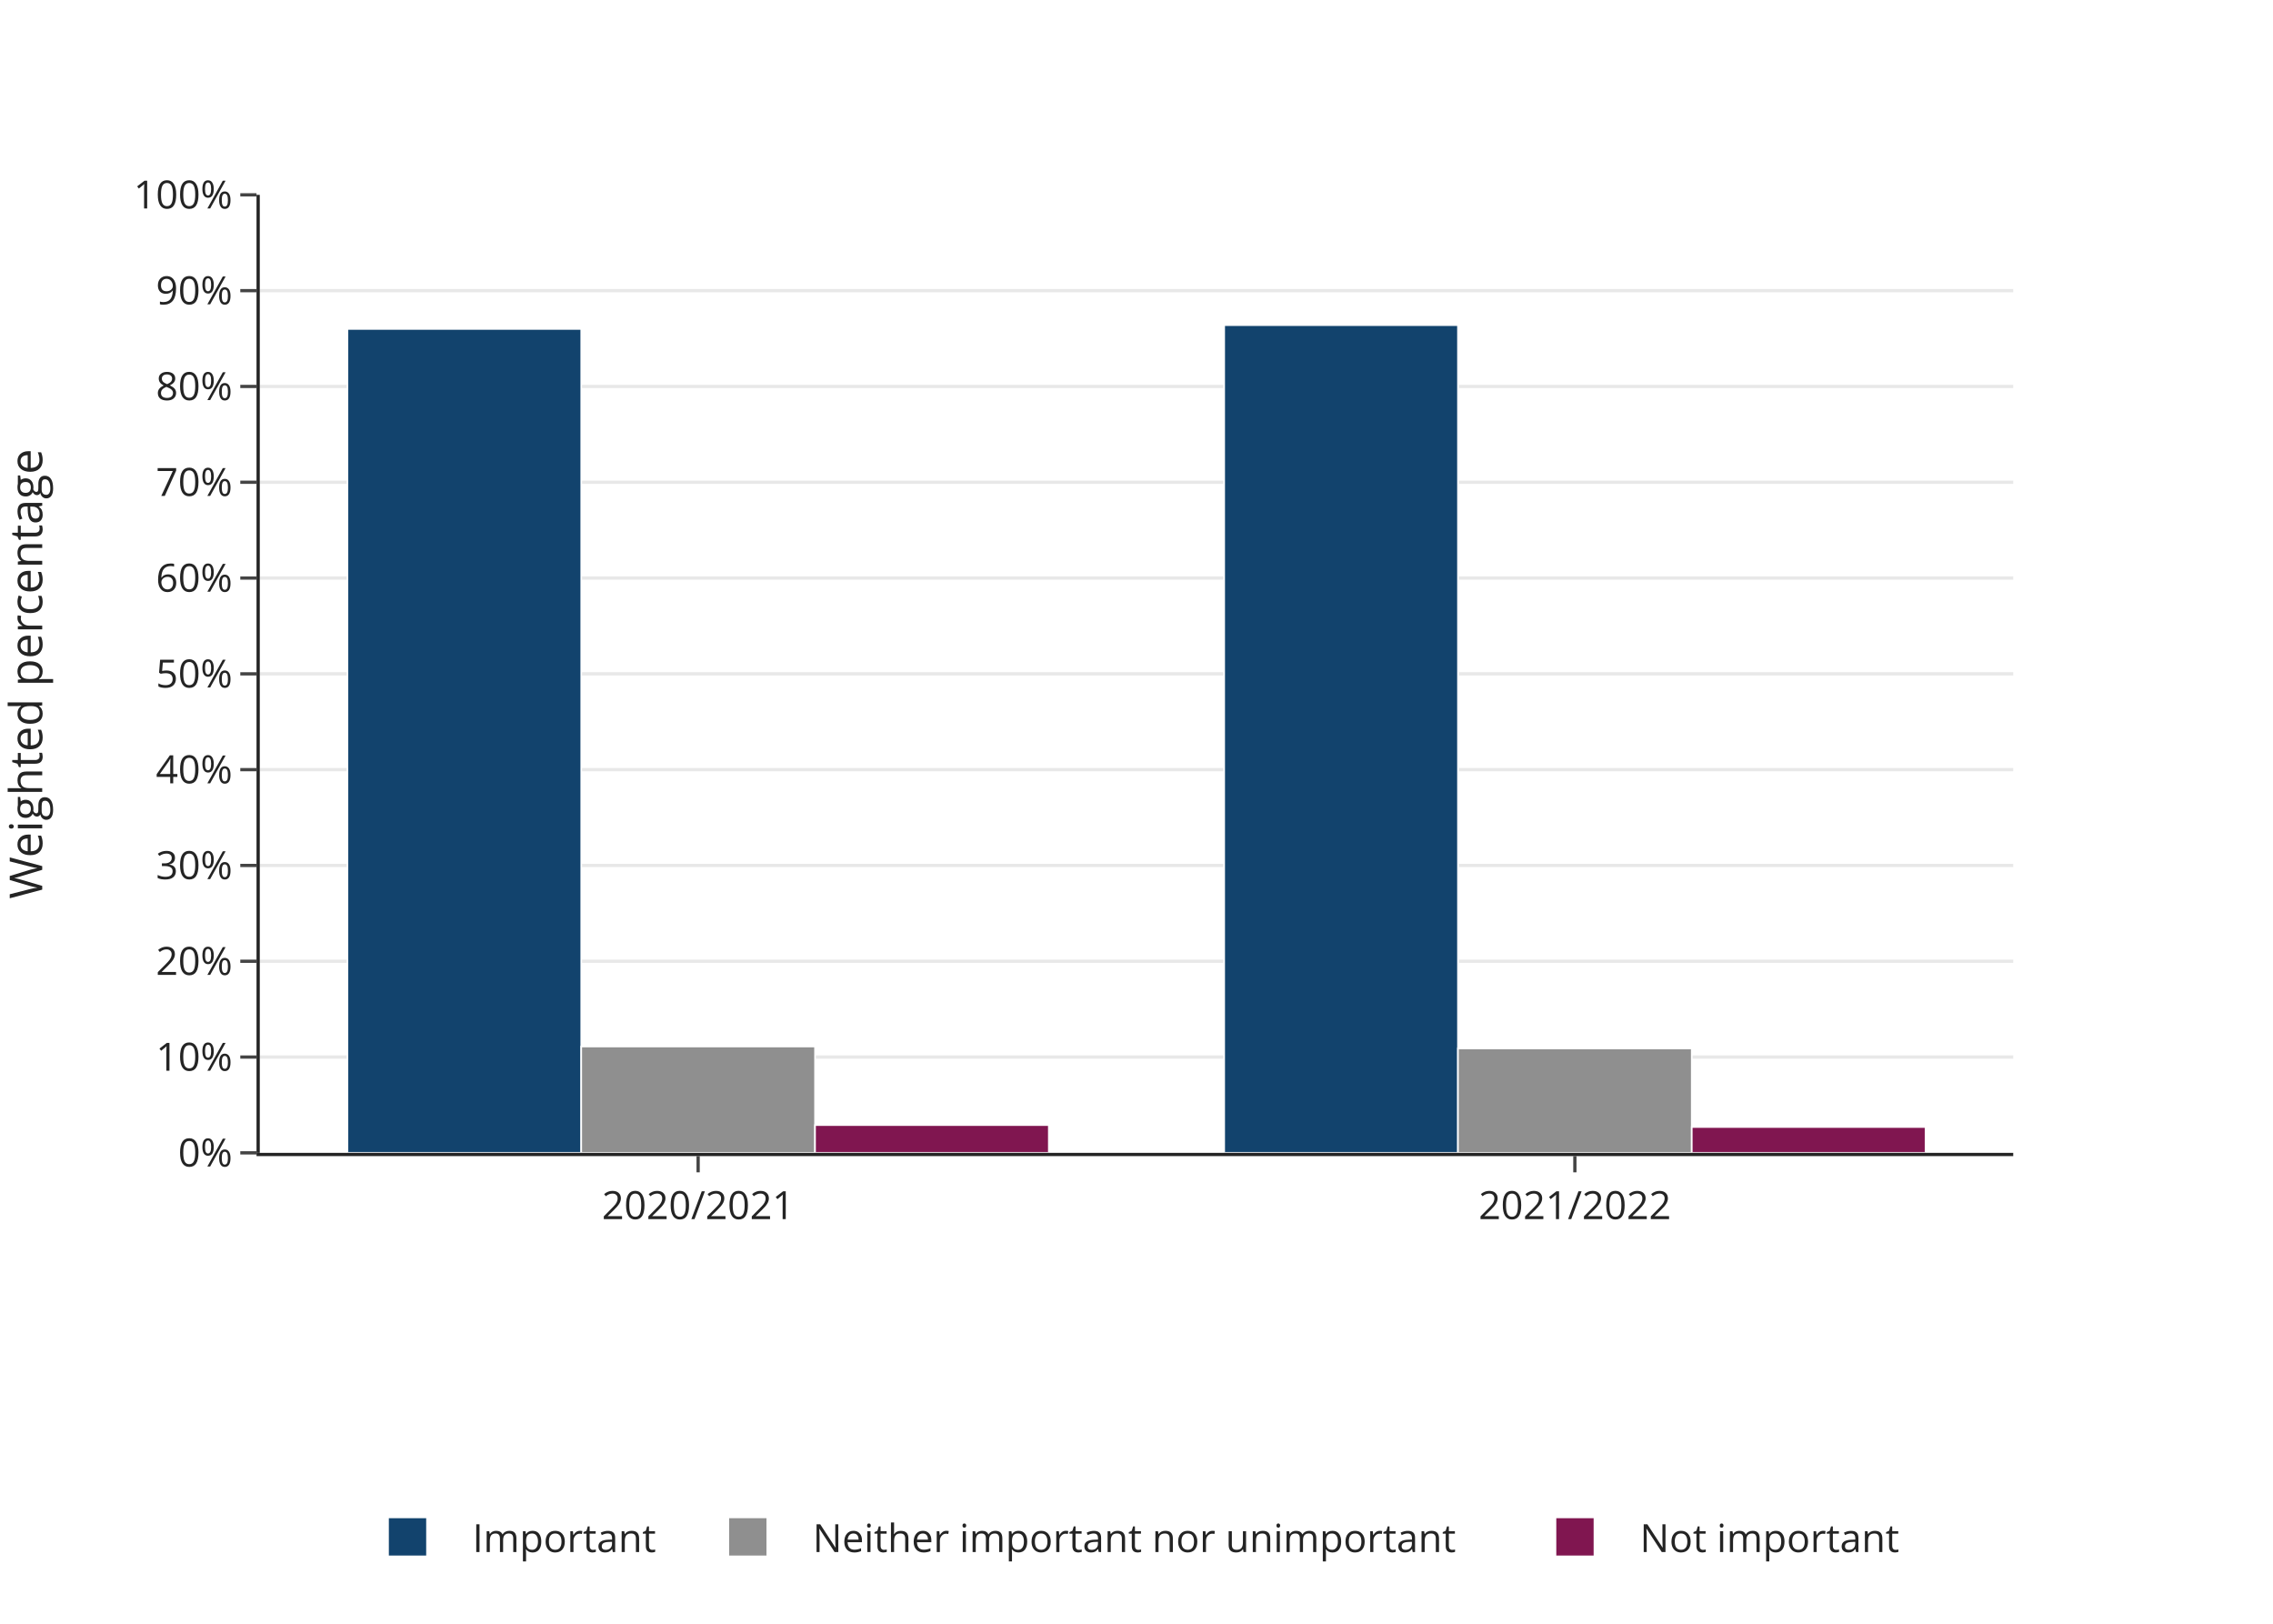
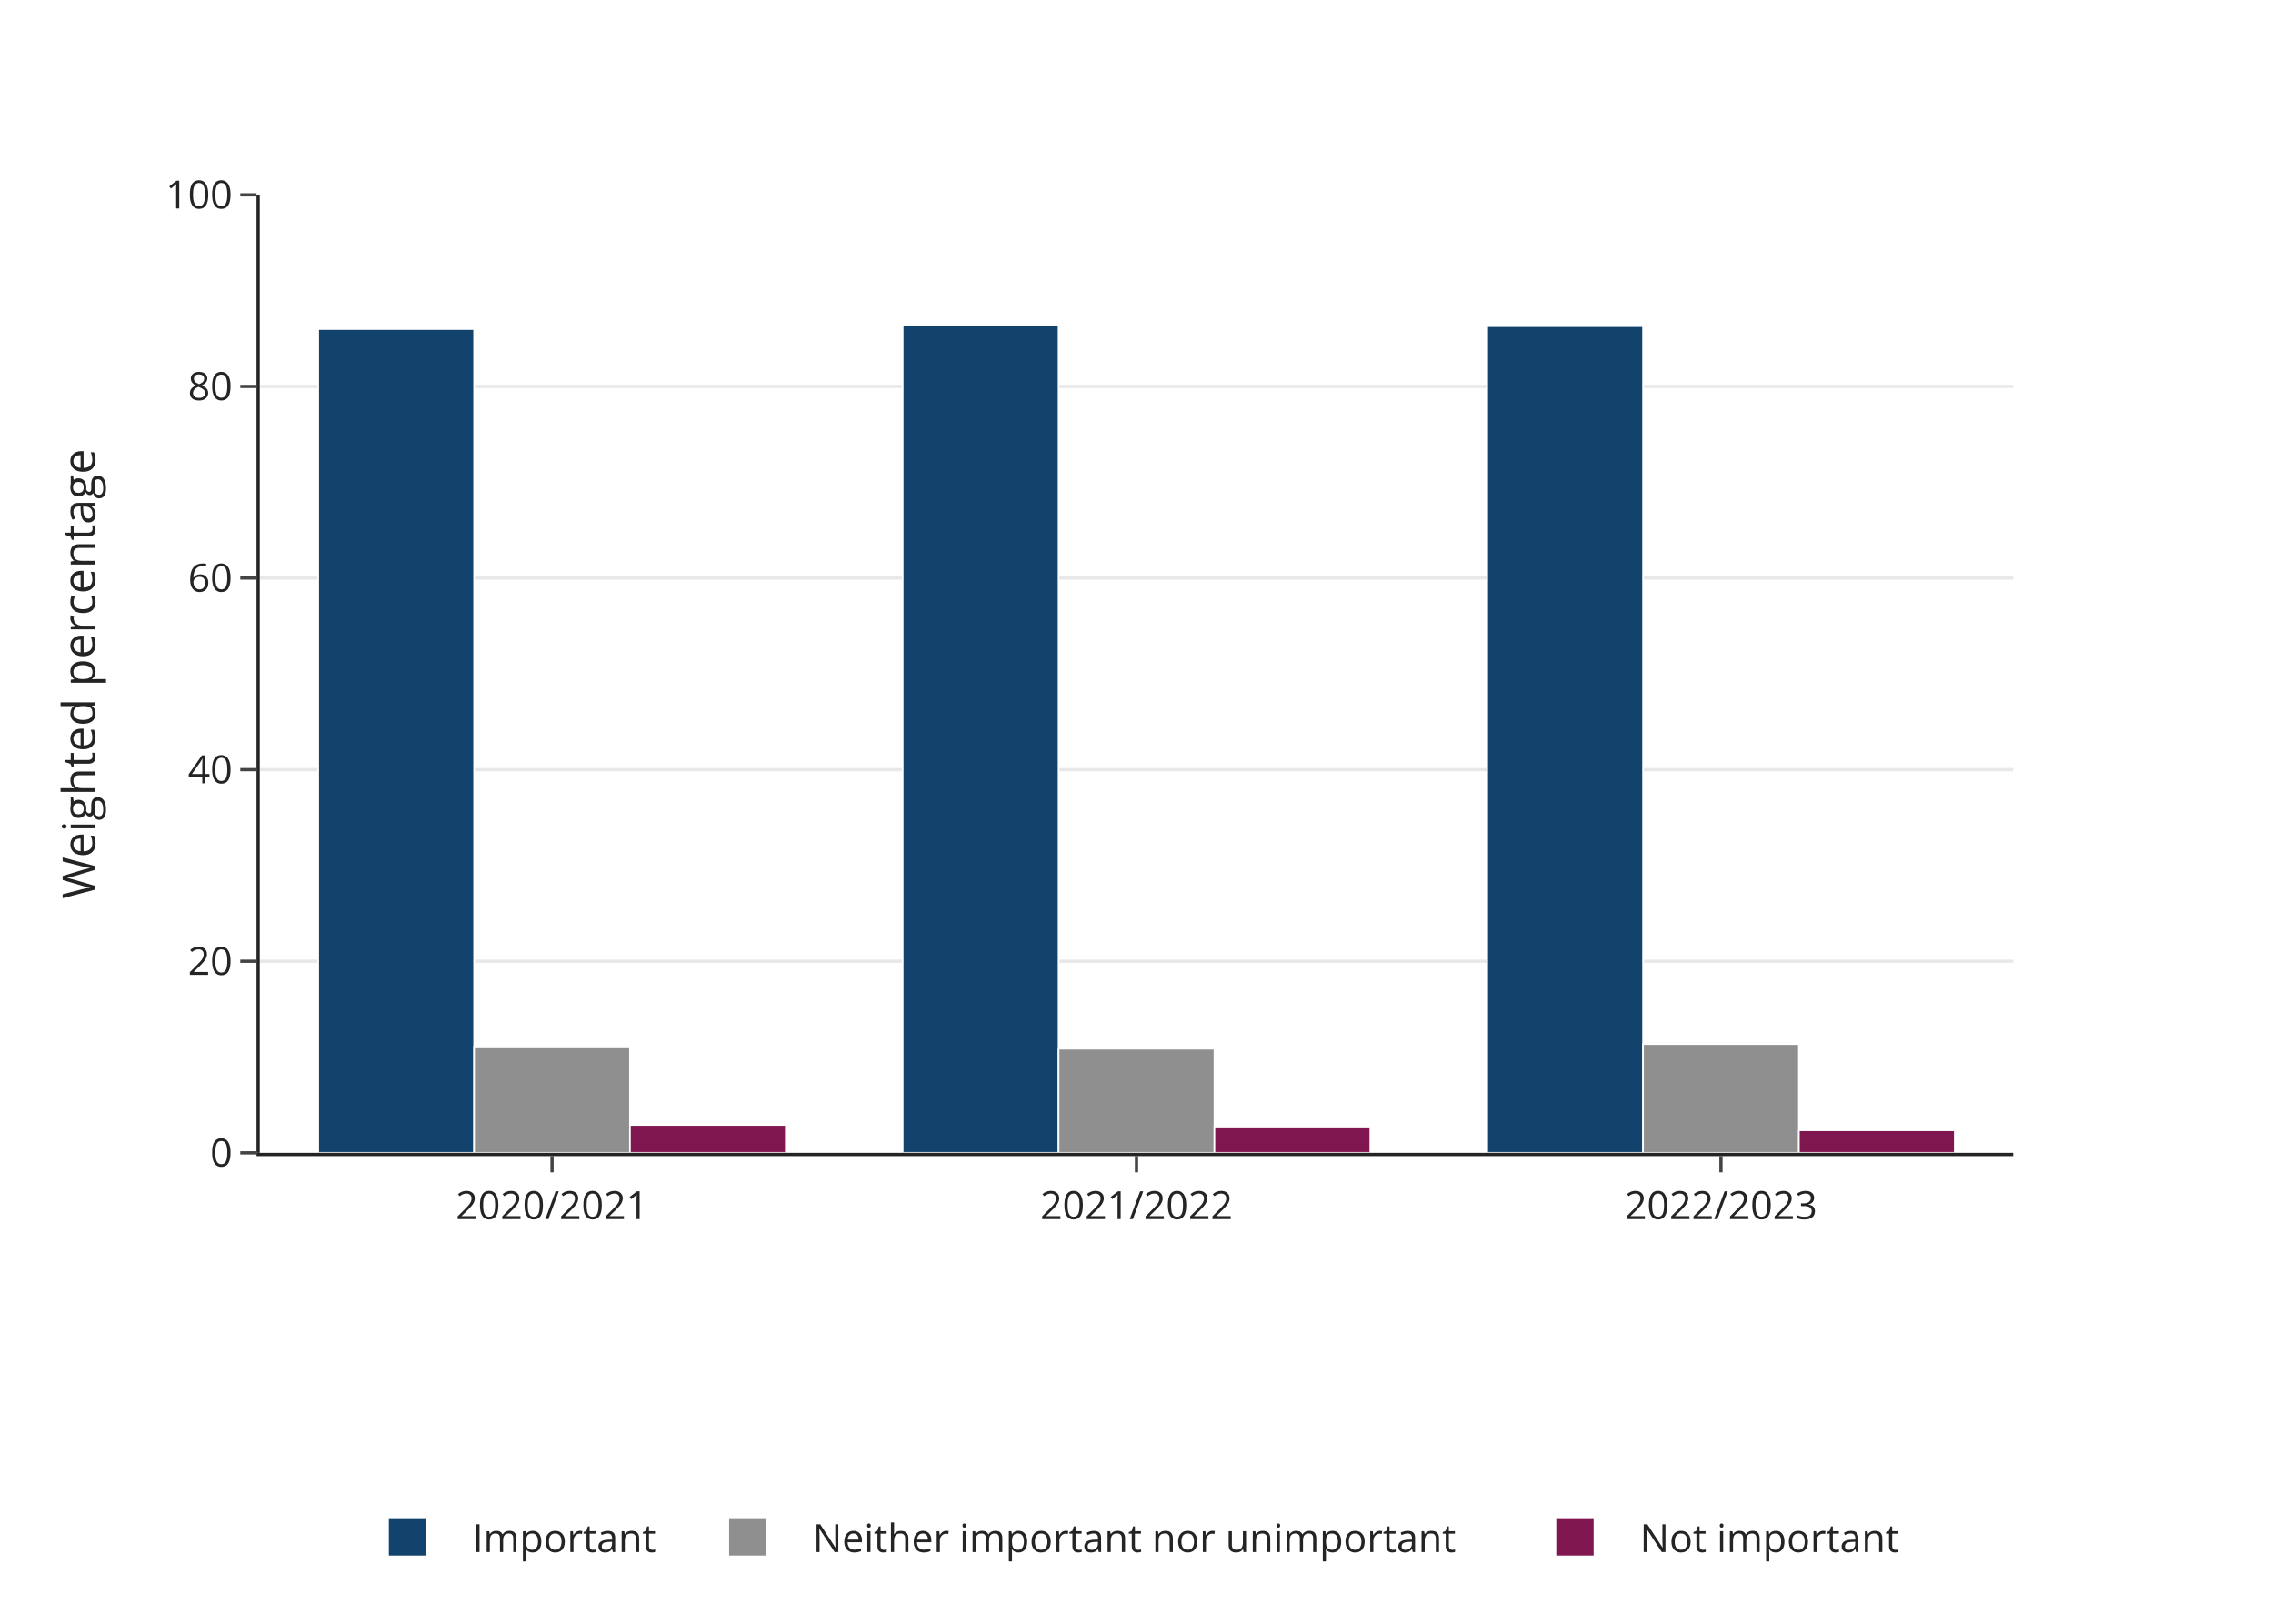
<svg xmlns="http://www.w3.org/2000/svg" class="main-svg" width="700" height="500" style="" viewBox="0 0 700 500">
  <rect x="0" y="0" width="700" height="500" style="fill: rgb(255, 255, 255); fill-opacity: 1;" />
-   <defs id="defs-54cd25">
+   <defs id="defs-6ee18b">
    <g class="clips">
-       <clipPath id="clip54cd25xyplot" class="plotclip">
+       <clipPath id="clip6ee18bxyplot" class="plotclip">
        <rect width="540" height="295" />
      </clipPath>
-       <clipPath class="axesclip" id="clip54cd25x">
+       <clipPath class="axesclip" id="clip6ee18bx">
        <rect x="80" y="0" width="540" height="500" />
      </clipPath>
-       <clipPath class="axesclip" id="clip54cd25y">
+       <clipPath class="axesclip" id="clip6ee18by">
        <rect x="0" y="60" width="700" height="295" />
      </clipPath>
-       <clipPath class="axesclip" id="clip54cd25xy">
+       <clipPath class="axesclip" id="clip6ee18bxy">
        <rect x="80" y="60" width="540" height="295" />
      </clipPath>
    </g>
    <g class="gradients" />
    <g class="patterns" />
  </defs>
  <g class="bglayer" />
  <g class="layer-below">
    <g class="imagelayer" />
    <g class="shapelayer" />
  </g>
  <g class="cartesianlayer">
    <g class="subplot xy">
      <g class="layer-subplot">
        <g class="shapelayer" />
        <g class="imagelayer" />
      </g>
      <g class="minor-gridlayer">
        <g class="x" />
        <g class="y" />
      </g>
      <g class="gridlayer">
        <g class="x" />
        <g class="y">
-           <path class="ygrid crisp" transform="translate(0,325.5)" d="M80,0h540" style="stroke: rgb(232, 232, 232); stroke-opacity: 1; stroke-width: 1px;" />
          <path class="ygrid crisp" transform="translate(0,296)" d="M80,0h540" style="stroke: rgb(232, 232, 232); stroke-opacity: 1; stroke-width: 1px;" />
-           <path class="ygrid crisp" transform="translate(0,266.5)" d="M80,0h540" style="stroke: rgb(232, 232, 232); stroke-opacity: 1; stroke-width: 1px;" />
          <path class="ygrid crisp" transform="translate(0,237)" d="M80,0h540" style="stroke: rgb(232, 232, 232); stroke-opacity: 1; stroke-width: 1px;" />
-           <path class="ygrid crisp" transform="translate(0,207.5)" d="M80,0h540" style="stroke: rgb(232, 232, 232); stroke-opacity: 1; stroke-width: 1px;" />
          <path class="ygrid crisp" transform="translate(0,178)" d="M80,0h540" style="stroke: rgb(232, 232, 232); stroke-opacity: 1; stroke-width: 1px;" />
-           <path class="ygrid crisp" transform="translate(0,148.5)" d="M80,0h540" style="stroke: rgb(232, 232, 232); stroke-opacity: 1; stroke-width: 1px;" />
          <path class="ygrid crisp" transform="translate(0,119)" d="M80,0h540" style="stroke: rgb(232, 232, 232); stroke-opacity: 1; stroke-width: 1px;" />
-           <path class="ygrid crisp" transform="translate(0,89.5)" d="M80,0h540" style="stroke: rgb(232, 232, 232); stroke-opacity: 1; stroke-width: 1px;" />
        </g>
      </g>
      <g class="zerolinelayer" />
+       <g class="layer-between">
+         <g class="shapelayer" />
+         <g class="imagelayer" />
+       </g>
      <path class="xlines-below" />
      <path class="ylines-below" />
      <g class="overlines-below" />
      <g class="xaxislayer-below" />
      <g class="yaxislayer-below" />
      <g class="overaxes-below" />
-       <g class="plot" transform="translate(80,60)" clip-path="url(#clip54cd25xyplot)">
+       <g class="plot" transform="translate(80,60)" clip-path="url(#clip6ee18bxyplot)">
        <g class="barlayer mlayer">
          <g class="trace bars" style="opacity: 1;">
            <g class="points">
              <g class="point">
-                 <path d="M27,295V41.3H99V295Z" style="vector-effect: non-scaling-stroke; opacity: 1; stroke-width: 0.5px; fill: rgb(18, 67, 109); fill-opacity: 1; stroke: rgb(255, 255, 255); stroke-opacity: 1;" />
-               </g>
-               <g class="point">
-                 <path d="M297,295V40.12H369V295Z" style="vector-effect: non-scaling-stroke; opacity: 1; stroke-width: 0.5px; fill: rgb(18, 67, 109); fill-opacity: 1; stroke: rgb(255, 255, 255); stroke-opacity: 1;" />
+                 <path d="M18,295V41.33H66V295Z" style="vector-effect: none; opacity: 1; stroke-width: 0.5px; fill: rgb(18, 67, 109); fill-opacity: 1; stroke: rgb(255, 255, 255); stroke-opacity: 1;" />
+               </g>
+               <g class="point">
+                 <path d="M198,295V40.19H246V295Z" style="vector-effect: none; opacity: 1; stroke-width: 0.5px; fill: rgb(18, 67, 109); fill-opacity: 1; stroke: rgb(255, 255, 255); stroke-opacity: 1;" />
+               </g>
+               <g class="point">
+                 <path d="M378,295V40.44H426V295Z" style="vector-effect: none; opacity: 1; stroke-width: 0.5px; fill: rgb(18, 67, 109); fill-opacity: 1; stroke: rgb(255, 255, 255); stroke-opacity: 1;" />
              </g>
            </g>
          </g>
          <g class="trace bars" style="opacity: 1;">
            <g class="points">
              <g class="point">
-                 <path d="M99,295V262.26H171V295Z" style="vector-effect: non-scaling-stroke; opacity: 1; stroke-width: 0.5px; fill: rgb(143, 143, 143); fill-opacity: 1; stroke: rgb(255, 255, 255); stroke-opacity: 1;" />
-               </g>
-               <g class="point">
-                 <path d="M369,295V262.85H441V295Z" style="vector-effect: non-scaling-stroke; opacity: 1; stroke-width: 0.5px; fill: rgb(143, 143, 143); fill-opacity: 1; stroke: rgb(255, 255, 255); stroke-opacity: 1;" />
+                 <path d="M66,295V262.26H114V295Z" style="vector-effect: none; opacity: 1; stroke-width: 0.5px; fill: rgb(143, 143, 143); fill-opacity: 1; stroke: rgb(255, 255, 255); stroke-opacity: 1;" />
+               </g>
+               <g class="point">
+                 <path d="M246,295V262.95H294V295Z" style="vector-effect: none; opacity: 1; stroke-width: 0.5px; fill: rgb(143, 143, 143); fill-opacity: 1; stroke: rgb(255, 255, 255); stroke-opacity: 1;" />
+               </g>
+               <g class="point">
+                 <path d="M426,295V261.51H474V295Z" style="vector-effect: none; opacity: 1; stroke-width: 0.5px; fill: rgb(143, 143, 143); fill-opacity: 1; stroke: rgb(255, 255, 255); stroke-opacity: 1;" />
              </g>
            </g>
          </g>
          <g class="trace bars" style="opacity: 1;">
            <g class="points">
              <g class="point">
-                 <path d="M171,295V286.45H243V295Z" style="vector-effect: non-scaling-stroke; opacity: 1; stroke-width: 0.5px; fill: rgb(128, 22, 80); fill-opacity: 1; stroke: rgb(255, 255, 255); stroke-opacity: 1;" />
-               </g>
-               <g class="point">
-                 <path d="M441,295V287.04H513V295Z" style="vector-effect: non-scaling-stroke; opacity: 1; stroke-width: 0.5px; fill: rgb(128, 22, 80); fill-opacity: 1; stroke: rgb(255, 255, 255); stroke-opacity: 1;" />
+                 <path d="M114,295V286.41H162V295Z" style="vector-effect: none; opacity: 1; stroke-width: 0.5px; fill: rgb(128, 22, 80); fill-opacity: 1; stroke: rgb(255, 255, 255); stroke-opacity: 1;" />
+               </g>
+               <g class="point">
+                 <path d="M294,295V286.91H342V295Z" style="vector-effect: none; opacity: 1; stroke-width: 0.5px; fill: rgb(128, 22, 80); fill-opacity: 1; stroke: rgb(255, 255, 255); stroke-opacity: 1;" />
+               </g>
+               <g class="point">
+                 <path d="M474,295V288.05H522V295Z" style="vector-effect: none; opacity: 1; stroke-width: 0.5px; fill: rgb(128, 22, 80); fill-opacity: 1; stroke: rgb(255, 255, 255); stroke-opacity: 1;" />
              </g>
            </g>
          </g>
        </g>
      </g>
      <g class="overplot" />
      <path class="xlines-above crisp" d="M79,355.5H620" style="fill: none; stroke-width: 1px; stroke: rgb(36, 36, 36); stroke-opacity: 1;" />
      <path class="ylines-above crisp" d="M79.5,60V355" style="fill: none; stroke-width: 1px; stroke: rgb(36, 36, 36); stroke-opacity: 1;" />
      <g class="overlines-above" />
      <g class="xaxislayer-above">
-         <path class="xtick ticks crisp" d="M0,356v5" transform="translate(215,0)" style="stroke: rgb(68, 68, 68); stroke-opacity: 1; stroke-width: 1px;" />
-         <path class="xtick ticks crisp" d="M0,356v5" transform="translate(485,0)" style="stroke: rgb(68, 68, 68); stroke-opacity: 1; stroke-width: 1px;" />
+         <path class="xtick ticks crisp" d="M0,356v5" transform="translate(170,0)" style="stroke: rgb(68, 68, 68); stroke-opacity: 1; stroke-width: 1px;" />
+         <path class="xtick ticks crisp" d="M0,356v5" transform="translate(350,0)" style="stroke: rgb(68, 68, 68); stroke-opacity: 1; stroke-width: 1px;" />
+         <path class="xtick ticks crisp" d="M0,356v5" transform="translate(530,0)" style="stroke: rgb(68, 68, 68); stroke-opacity: 1; stroke-width: 1px;" />
        <g class="xtick">
-           <text text-anchor="middle" x="0" y="375.4" transform="translate(215,0)" style="font-family: 'Open Sans', verdana, arial, sans-serif; font-size: 12px; fill: rgb(36, 36, 36); fill-opacity: 1; white-space: pre; opacity: 1;">2020/2021</text>
+           <text text-anchor="middle" x="0" y="375.4" transform="translate(170,0)" style="font-family: 'Open Sans', verdana, arial, sans-serif; font-size: 12px; fill: rgb(36, 36, 36); fill-opacity: 1; white-space: pre; opacity: 1;">2020/2021</text>
        </g>
        <g class="xtick">
-           <text text-anchor="middle" x="0" y="375.4" transform="translate(485,0)" style="font-family: 'Open Sans', verdana, arial, sans-serif; font-size: 12px; fill: rgb(36, 36, 36); fill-opacity: 1; white-space: pre; opacity: 1;">2021/2022</text>
+           <text text-anchor="middle" x="0" y="375.4" transform="translate(350,0)" style="font-family: 'Open Sans', verdana, arial, sans-serif; font-size: 12px; fill: rgb(36, 36, 36); fill-opacity: 1; white-space: pre; opacity: 1;">2021/2022</text>
+         </g>
+         <g class="xtick">
+           <text text-anchor="middle" x="0" y="375.4" transform="translate(530,0)" style="font-family: 'Open Sans', verdana, arial, sans-serif; font-size: 12px; fill: rgb(36, 36, 36); fill-opacity: 1; white-space: pre; opacity: 1;">2022/2023</text>
        </g>
      </g>
      <g class="yaxislayer-above">
        <path class="ytick ticks crisp" d="M79,0h-5" transform="translate(0,355)" style="stroke: rgb(68, 68, 68); stroke-opacity: 1; stroke-width: 1px;" />
-         <path class="ytick ticks crisp" d="M79,0h-5" transform="translate(0,325.5)" style="stroke: rgb(68, 68, 68); stroke-opacity: 1; stroke-width: 1px;" />
        <path class="ytick ticks crisp" d="M79,0h-5" transform="translate(0,296)" style="stroke: rgb(68, 68, 68); stroke-opacity: 1; stroke-width: 1px;" />
-         <path class="ytick ticks crisp" d="M79,0h-5" transform="translate(0,266.5)" style="stroke: rgb(68, 68, 68); stroke-opacity: 1; stroke-width: 1px;" />
        <path class="ytick ticks crisp" d="M79,0h-5" transform="translate(0,237)" style="stroke: rgb(68, 68, 68); stroke-opacity: 1; stroke-width: 1px;" />
-         <path class="ytick ticks crisp" d="M79,0h-5" transform="translate(0,207.5)" style="stroke: rgb(68, 68, 68); stroke-opacity: 1; stroke-width: 1px;" />
        <path class="ytick ticks crisp" d="M79,0h-5" transform="translate(0,178)" style="stroke: rgb(68, 68, 68); stroke-opacity: 1; stroke-width: 1px;" />
-         <path class="ytick ticks crisp" d="M79,0h-5" transform="translate(0,148.5)" style="stroke: rgb(68, 68, 68); stroke-opacity: 1; stroke-width: 1px;" />
        <path class="ytick ticks crisp" d="M79,0h-5" transform="translate(0,119)" style="stroke: rgb(68, 68, 68); stroke-opacity: 1; stroke-width: 1px;" />
-         <path class="ytick ticks crisp" d="M79,0h-5" transform="translate(0,89.5)" style="stroke: rgb(68, 68, 68); stroke-opacity: 1; stroke-width: 1px;" />
        <path class="ytick ticks crisp" d="M79,0h-5" transform="translate(0,60)" style="stroke: rgb(68, 68, 68); stroke-opacity: 1; stroke-width: 1px;" />
        <g class="ytick">
-           <text text-anchor="end" x="71.6" y="4.2" transform="translate(0,355)" style="font-family: 'Open Sans', verdana, arial, sans-serif; font-size: 12px; fill: rgb(36, 36, 36); fill-opacity: 1; white-space: pre; opacity: 1;">0%</text>
-         </g>
-         <g class="ytick">
-           <text text-anchor="end" x="71.6" y="4.2" style="font-family: 'Open Sans', verdana, arial, sans-serif; font-size: 12px; fill: rgb(36, 36, 36); fill-opacity: 1; white-space: pre; opacity: 1;" transform="translate(0,325.5)">10%</text>
-         </g>
-         <g class="ytick">
-           <text text-anchor="end" x="71.6" y="4.2" style="font-family: 'Open Sans', verdana, arial, sans-serif; font-size: 12px; fill: rgb(36, 36, 36); fill-opacity: 1; white-space: pre; opacity: 1;" transform="translate(0,296)">20%</text>
-         </g>
-         <g class="ytick">
-           <text text-anchor="end" x="71.6" y="4.2" style="font-family: 'Open Sans', verdana, arial, sans-serif; font-size: 12px; fill: rgb(36, 36, 36); fill-opacity: 1; white-space: pre; opacity: 1;" transform="translate(0,266.5)">30%</text>
-         </g>
-         <g class="ytick">
-           <text text-anchor="end" x="71.6" y="4.2" style="font-family: 'Open Sans', verdana, arial, sans-serif; font-size: 12px; fill: rgb(36, 36, 36); fill-opacity: 1; white-space: pre; opacity: 1;" transform="translate(0,237)">40%</text>
-         </g>
-         <g class="ytick">
-           <text text-anchor="end" x="71.6" y="4.2" style="font-family: 'Open Sans', verdana, arial, sans-serif; font-size: 12px; fill: rgb(36, 36, 36); fill-opacity: 1; white-space: pre; opacity: 1;" transform="translate(0,207.5)">50%</text>
-         </g>
-         <g class="ytick">
-           <text text-anchor="end" x="71.6" y="4.2" style="font-family: 'Open Sans', verdana, arial, sans-serif; font-size: 12px; fill: rgb(36, 36, 36); fill-opacity: 1; white-space: pre; opacity: 1;" transform="translate(0,178)">60%</text>
-         </g>
-         <g class="ytick">
-           <text text-anchor="end" x="71.6" y="4.2" style="font-family: 'Open Sans', verdana, arial, sans-serif; font-size: 12px; fill: rgb(36, 36, 36); fill-opacity: 1; white-space: pre; opacity: 1;" transform="translate(0,148.5)">70%</text>
-         </g>
-         <g class="ytick">
-           <text text-anchor="end" x="71.6" y="4.2" style="font-family: 'Open Sans', verdana, arial, sans-serif; font-size: 12px; fill: rgb(36, 36, 36); fill-opacity: 1; white-space: pre; opacity: 1;" transform="translate(0,119)">80%</text>
-         </g>
-         <g class="ytick">
-           <text text-anchor="end" x="71.6" y="4.2" style="font-family: 'Open Sans', verdana, arial, sans-serif; font-size: 12px; fill: rgb(36, 36, 36); fill-opacity: 1; white-space: pre; opacity: 1;" transform="translate(0,89.5)">90%</text>
-         </g>
-         <g class="ytick">
-           <text text-anchor="end" x="71.6" y="4.2" style="font-family: 'Open Sans', verdana, arial, sans-serif; font-size: 12px; fill: rgb(36, 36, 36); fill-opacity: 1; white-space: pre; opacity: 1;" transform="translate(0,60)">100%</text>
+           <text text-anchor="end" x="71.6" y="4.2" transform="translate(0,355)" style="font-family: 'Open Sans', verdana, arial, sans-serif; font-size: 12px; fill: rgb(36, 36, 36); fill-opacity: 1; white-space: pre; opacity: 1;">0</text>
+         </g>
+         <g class="ytick">
+           <text text-anchor="end" x="71.6" y="4.2" style="font-family: 'Open Sans', verdana, arial, sans-serif; font-size: 12px; fill: rgb(36, 36, 36); fill-opacity: 1; white-space: pre; opacity: 1;" transform="translate(0,296)">20</text>
+         </g>
+         <g class="ytick">
+           <text text-anchor="end" x="71.6" y="4.2" style="font-family: 'Open Sans', verdana, arial, sans-serif; font-size: 12px; fill: rgb(36, 36, 36); fill-opacity: 1; white-space: pre; opacity: 1;" transform="translate(0,237)">40</text>
+         </g>
+         <g class="ytick">
+           <text text-anchor="end" x="71.6" y="4.2" style="font-family: 'Open Sans', verdana, arial, sans-serif; font-size: 12px; fill: rgb(36, 36, 36); fill-opacity: 1; white-space: pre; opacity: 1;" transform="translate(0,178)">60</text>
+         </g>
+         <g class="ytick">
+           <text text-anchor="end" x="71.6" y="4.2" style="font-family: 'Open Sans', verdana, arial, sans-serif; font-size: 12px; fill: rgb(36, 36, 36); fill-opacity: 1; white-space: pre; opacity: 1;" transform="translate(0,119)">80</text>
+         </g>
+         <g class="ytick">
+           <text text-anchor="end" x="71.6" y="4.2" style="font-family: 'Open Sans', verdana, arial, sans-serif; font-size: 12px; fill: rgb(36, 36, 36); fill-opacity: 1; white-space: pre; opacity: 1;" transform="translate(0,60)">100</text>
        </g>
      </g>
      <g class="overaxes-above" />
    </g>
  </g>
  <g class="polarlayer" />
  <g class="smithlayer" />
  <g class="ternarylayer" />
  <g class="geolayer" />
  <g class="funnelarealayer" />
  <g class="pielayer" />
  <g class="iciclelayer" />
  <g class="treemaplayer" />
  <g class="sunburstlayer" />
  <g class="glimages" />
-   <defs id="topdefs-54cd25">
+   <defs id="topdefs-6ee18b">
    <g class="clips" />
-     <clipPath id="legend54cd25">
+     <clipPath id="legend6ee18b">
      <rect width="489" height="29" x="0" y="0" />
    </clipPath>
  </defs>
  <g class="layer-above">
    <g class="imagelayer" />
    <g class="shapelayer" />
  </g>
  <g class="infolayer">
    <g class="legend" pointer-events="all" transform="translate(105.5,458.75)">
-       <rect class="bg" shape-rendering="crispEdges" style="stroke: rgb(68, 68, 68); stroke-opacity: 1; fill: rgb(255, 255, 255); fill-opacity: 1; stroke-width: 0px;" width="489" height="29" x="0" y="0" />
-       <g class="scrollbox" transform="" clip-path="url(#legend54cd25)">
+       <rect class="bg" shape-rendering="crispEdges" width="489" height="29" x="0" y="0" style="stroke: rgb(68, 68, 68); stroke-opacity: 1; fill: rgb(255, 255, 255); fill-opacity: 1; stroke-width: 0px;" />
+       <g class="scrollbox" transform="" clip-path="url(#legend6ee18b)">
        <g class="groups" transform="">
          <g class="traces" transform="translate(0,14.5)" style="opacity: 1;">
            <text class="legendtext" text-anchor="start" x="40" y="4.68" style="font-family: 'Open Sans', verdana, arial, sans-serif; font-size: 12px; fill: rgb(36, 36, 36); fill-opacity: 1; white-space: pre;">Important</text>
            <g class="layers" style="opacity: 1;">
              <g class="legendfill" />
              <g class="legendlines" />
              <g class="legendsymbols">
                <g class="legendpoints">
                  <path class="legendundefined" d="M6,6H-6V-6H6Z" transform="translate(20,0)" style="stroke-width: 0.5px; fill: rgb(18, 67, 109); fill-opacity: 1; stroke: rgb(255, 255, 255); stroke-opacity: 1;" />
                </g>
              </g>
            </g>
            <rect class="legendtoggle" x="0" y="-9.5" width="102.297" height="19" style="fill: rgb(0, 0, 0); fill-opacity: 0;" />
          </g>
        </g>
        <g class="groups" transform="translate(104.7969,0)">
          <g class="traces" transform="translate(0,14.5)" style="opacity: 1;">
            <text class="legendtext" text-anchor="start" x="40" y="4.68" style="font-family: 'Open Sans', verdana, arial, sans-serif; font-size: 12px; fill: rgb(36, 36, 36); fill-opacity: 1; white-space: pre;">Neither important nor unimportant</text>
            <g class="layers" style="opacity: 1;">
              <g class="legendfill" />
              <g class="legendlines" />
              <g class="legendsymbols">
                <g class="legendpoints">
                  <path class="legendundefined" d="M6,6H-6V-6H6Z" transform="translate(20,0)" style="stroke-width: 0.5px; fill: rgb(143, 143, 143); fill-opacity: 1; stroke: rgb(255, 255, 255); stroke-opacity: 1;" />
                </g>
              </g>
            </g>
            <rect class="legendtoggle" x="0" y="-9.5" width="252.234" height="19" style="fill: rgb(0, 0, 0); fill-opacity: 0;" />
          </g>
        </g>
        <g class="groups" transform="translate(359.5312,0)">
          <g class="traces" transform="translate(0,14.5)" style="opacity: 1;">
            <text class="legendtext" text-anchor="start" x="40" y="4.68" style="font-family: 'Open Sans', verdana, arial, sans-serif; font-size: 12px; fill: rgb(36, 36, 36); fill-opacity: 1; white-space: pre;">Not important</text>
            <g class="layers" style="opacity: 1;">
              <g class="legendfill" />
              <g class="legendlines" />
              <g class="legendsymbols">
                <g class="legendpoints">
                  <path class="legendundefined" d="M6,6H-6V-6H6Z" transform="translate(20,0)" style="stroke-width: 0.5px; fill: rgb(128, 22, 80); fill-opacity: 1; stroke: rgb(255, 255, 255); stroke-opacity: 1;" />
                </g>
              </g>
            </g>
            <rect class="legendtoggle" x="0" y="-9.5" width="126.922" height="19" style="fill: rgb(0, 0, 0); fill-opacity: 0;" />
          </g>
        </g>
      </g>
-       <rect class="scrollbar" rx="20" ry="3" width="0" height="0" style="fill: rgb(128, 139, 164); fill-opacity: 1;" x="0" y="0" />
+       <rect class="scrollbar" rx="20" ry="3" width="0" height="0" x="0" y="0" style="fill: rgb(128, 139, 164); fill-opacity: 1;" />
    </g>
    <g class="g-gtitle" />
    <g class="g-xtitle" />
-     <g class="g-ytitle" transform="translate(0.5185547,0)">
-       <text class="ytitle" transform="rotate(-90,12.48125,207.5)" x="12.481" y="207.5" text-anchor="middle" style="font-family: 'Open Sans', verdana, arial, sans-serif; font-size: 14px; fill: rgb(36, 36, 36); opacity: 1; font-weight: normal; white-space: pre;">Weighted percentage</text>
+     <g class="g-ytitle">
+       <text class="ytitle" transform="rotate(-90,29.2875,207.5)" x="29.288" y="207.5" text-anchor="middle" style="font-family: 'Open Sans', verdana, arial, sans-serif; font-size: 14px; fill: rgb(36, 36, 36); opacity: 1; white-space: pre;">Weighted percentage</text>
    </g>
  </g>
</svg>
